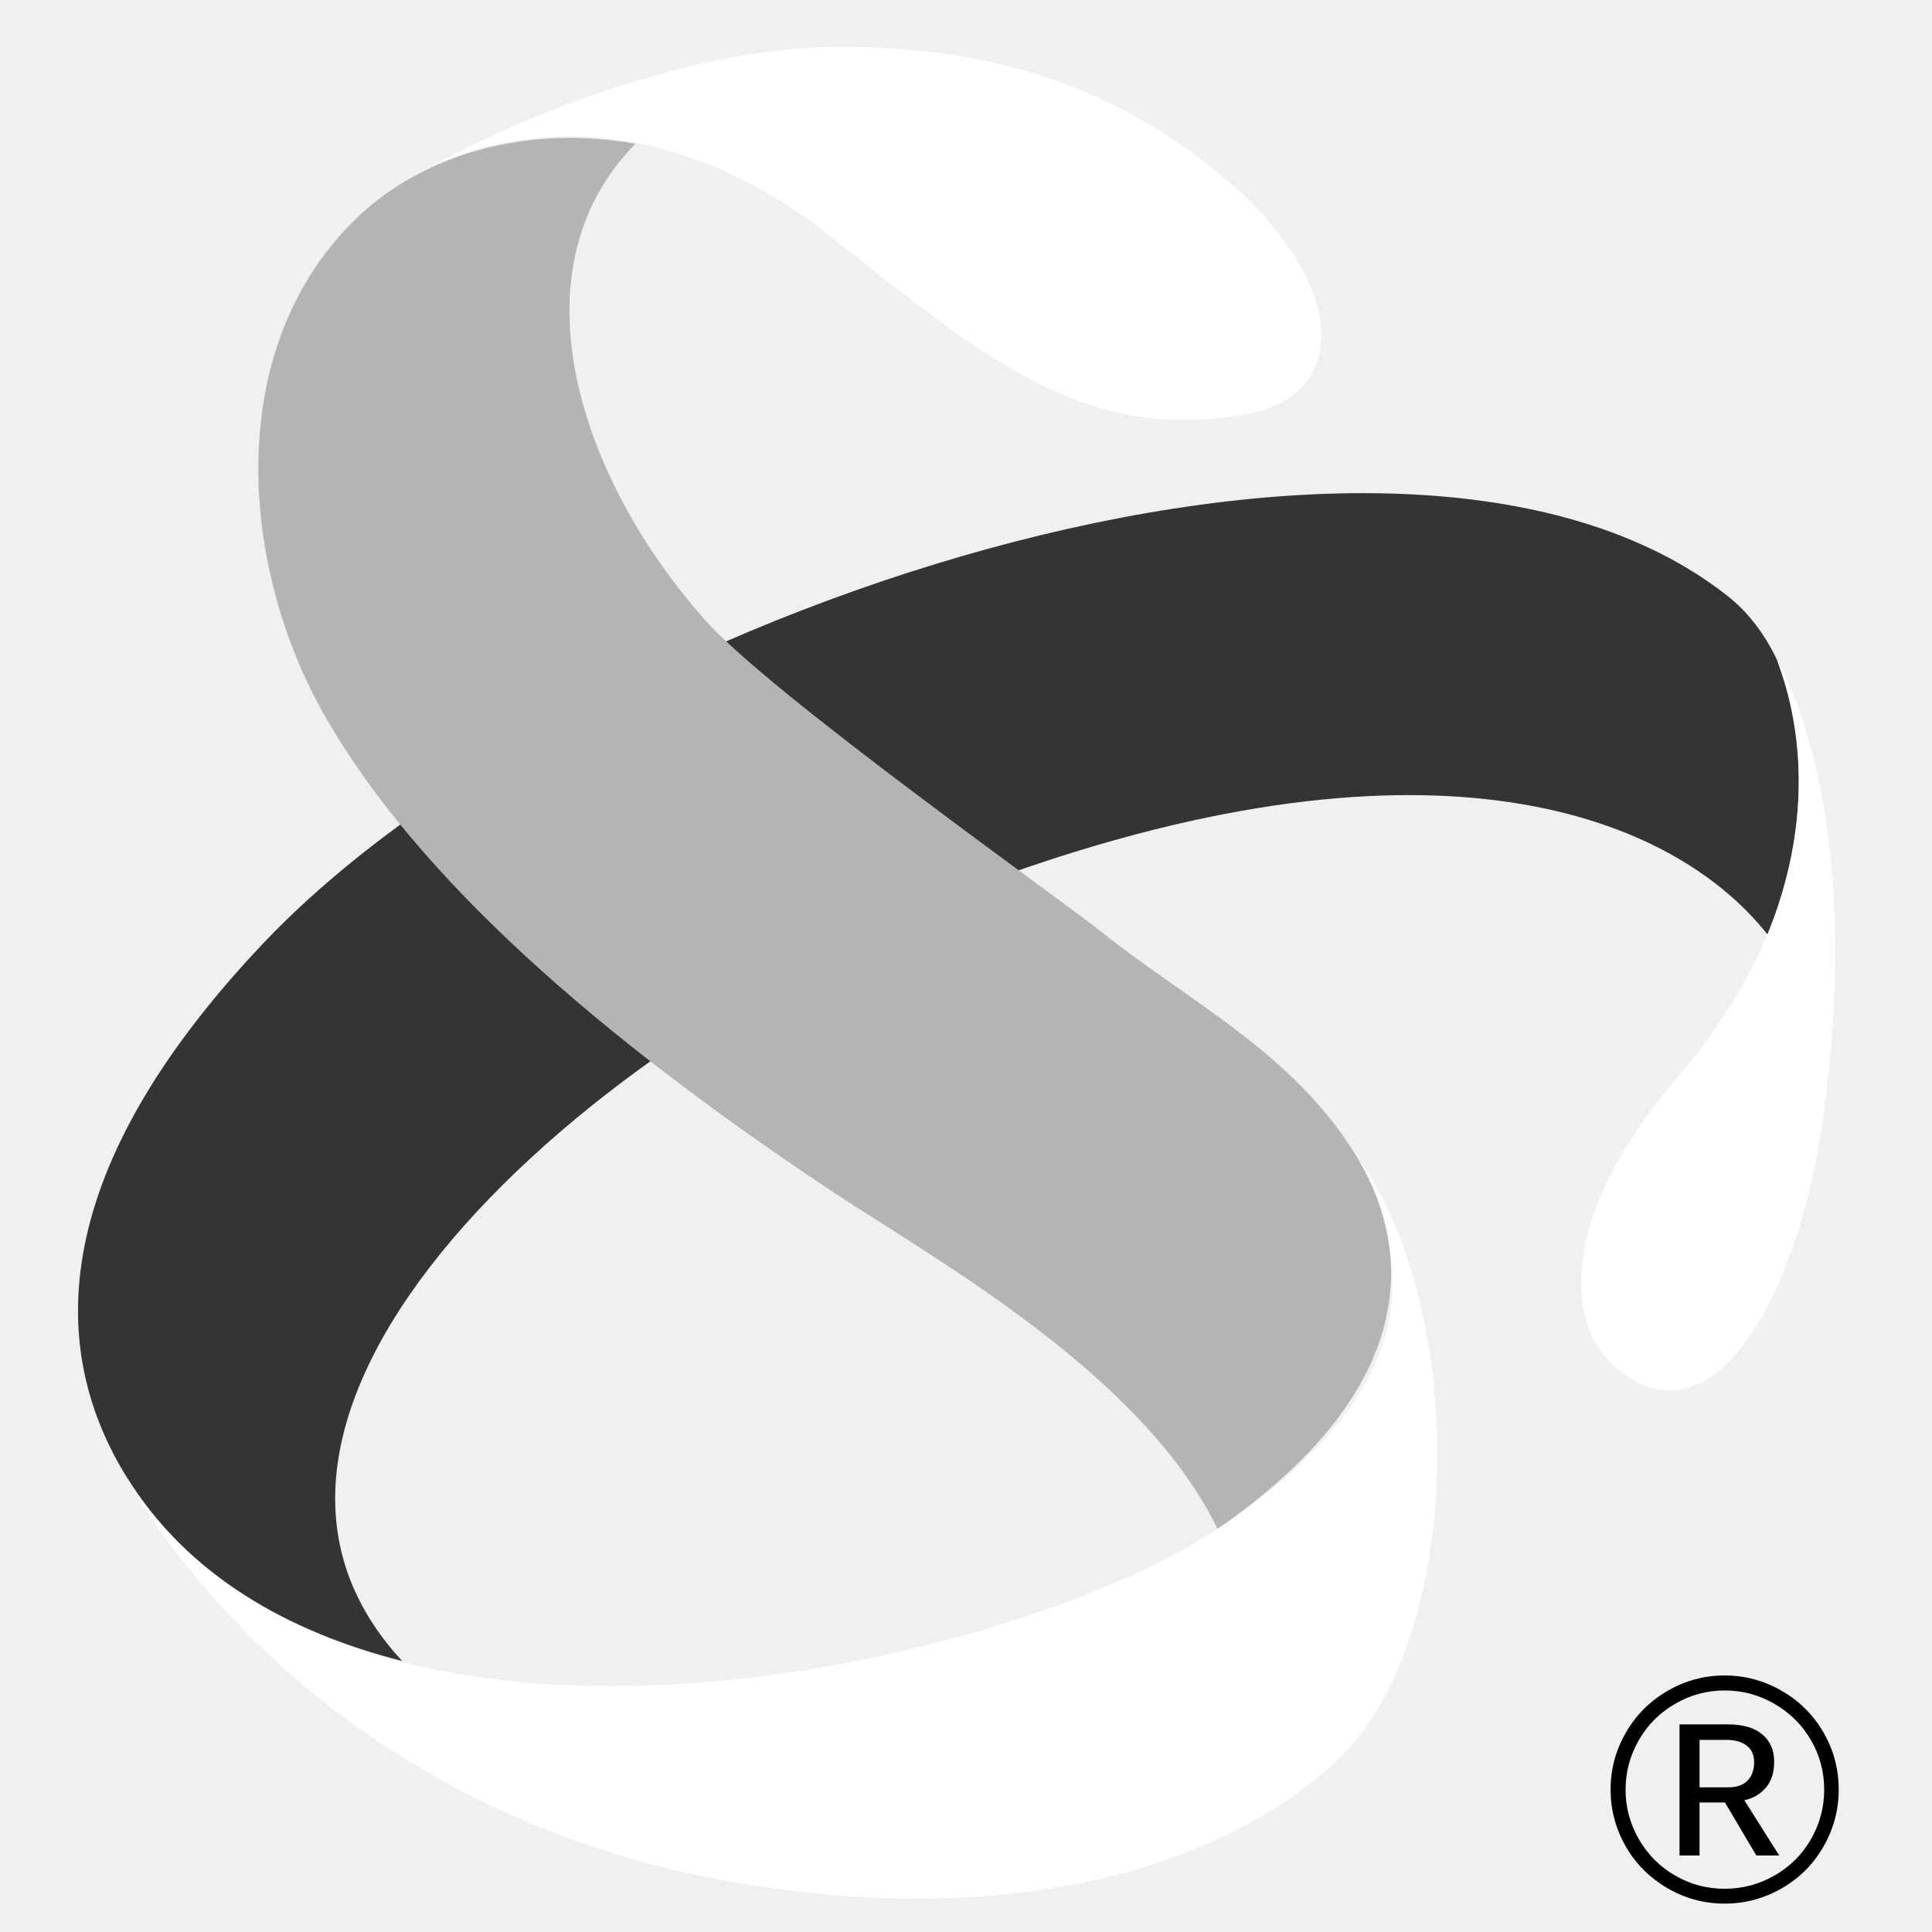
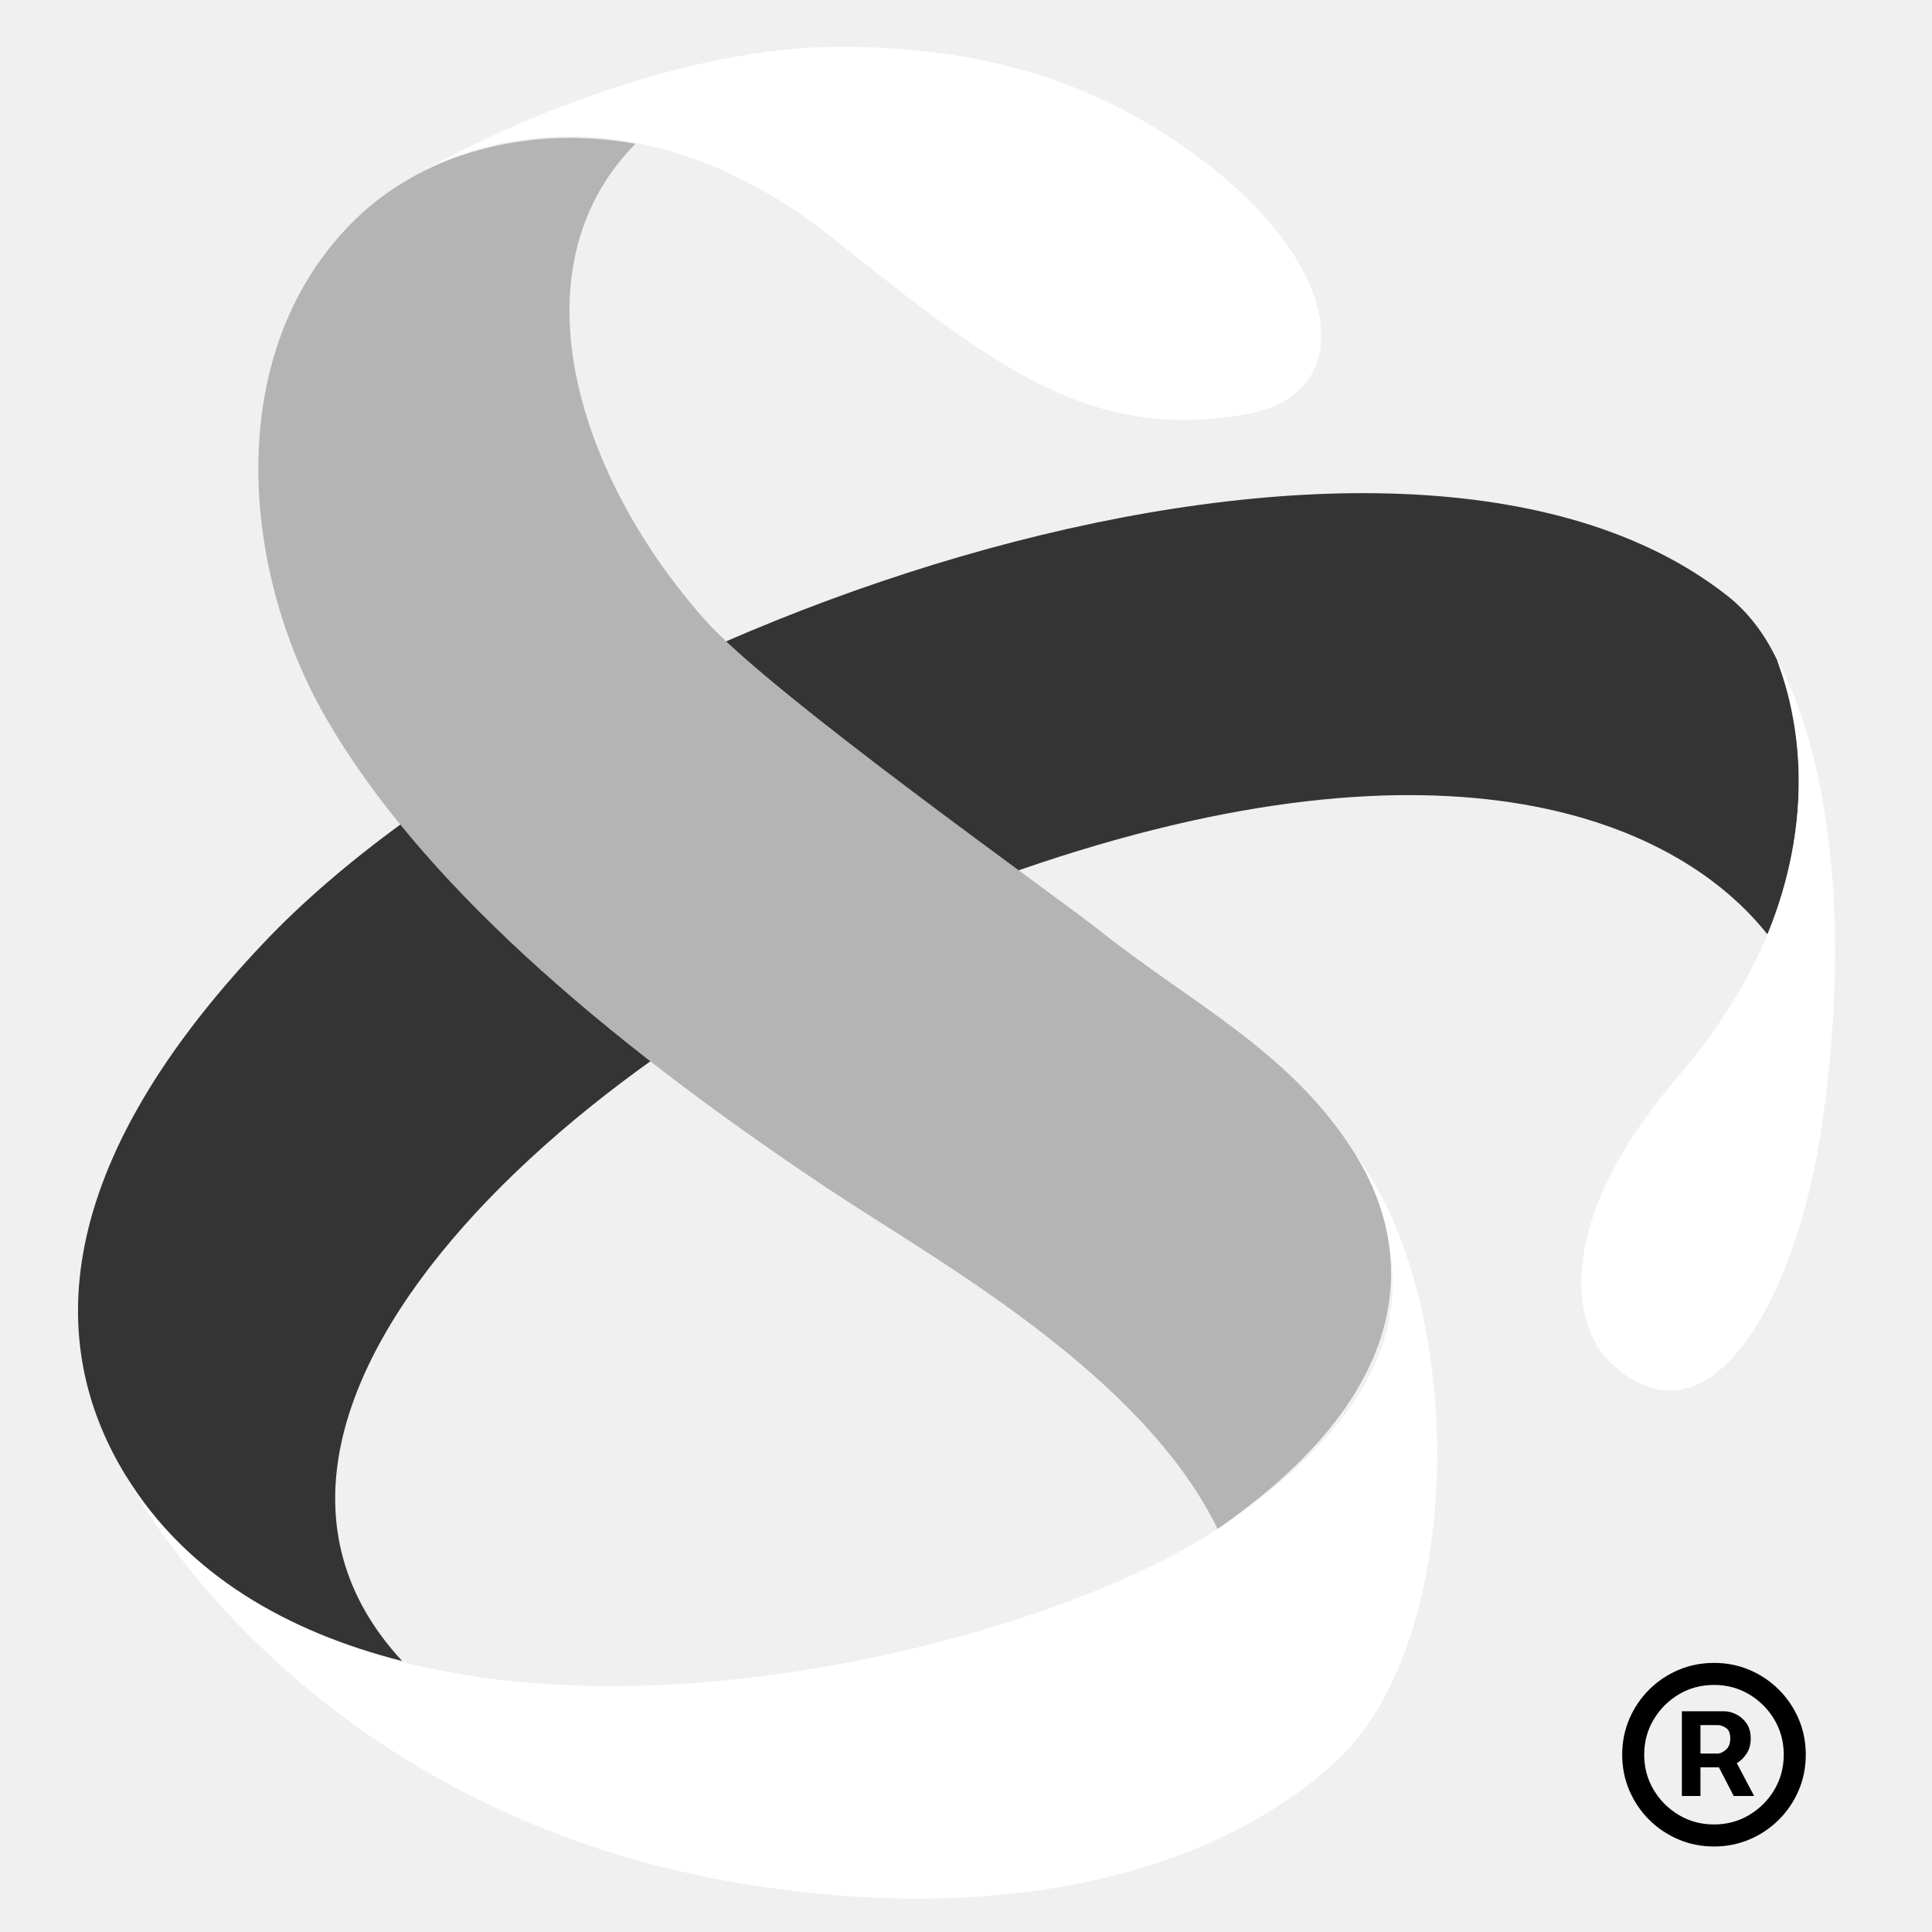
<svg xmlns="http://www.w3.org/2000/svg" id="svg1" version="1.1" viewBox="0 0 781.5 781.5">
  <defs>
    <style>
      /* Outlines follow the embedding page's colour mode */
      svg {
        color-scheme: light dark;
      }

      .st0 {
        fill: light-dark(#000, #fff);
-         font-family: ArialMT, Arial;
-         font-size: 130.7px;
        isolation: isolate;
      }

      .st1 {
        fill: #fff;
      }

      .st1, .st2, .st3 {
        stroke: light-dark(#000, #fff);
        stroke-linejoin: round;
        stroke-width: 1px;
      }

      .st2 {
        fill: #343434;
      }

      .st3 {
        fill: #b4b4b4;
      }
    </style>
  </defs>
  <g id="g1" transform="translate(14.05,14.74) scale(8.35)">
    <path id="path2431" class="st1" d="M 35,89.6 C 12.697,86.223 4.4,69.7 4.4,69.7 15.2,86.6 47.407,78.91 57.3,72.3 69.707,64.01 65.2,57 64,54.2 c 5.4,7.2 5.417,23.518 -1,29.4 -5.583,5.118 -15.303,7.923 -28,6 z" />
    <path id="path2433" class="st2" d="M 83.94,43.502 C 86.84,36.402 84.767,30.971 84.4,30.2 83.765,28.867 82.946,27.845 82,27.1 65.944,14.444 26.095,28.095 11.1,43.9 0.195,55.395 0.885,63.969 4.4,69.7 c 2.987,4.871 7.9,7.6 13.4,9 -11.5,-12.4 9.793,-31.12 29,-38 20.993,-7.52 32.54,-2.998 37.14,2.802 z" />
    <path id="path2435" class="st1" d="m 79.6,50.4 c 9,-10.5 5,-19.5 4.8,-20.2 0,0 4.4,6.9 2.2,22.4 -1.2,8.5 -5.4,16 -10.1,11.8 -2.1,-1.8 -3,-6.9 3.1,-14 z" />
    <path id="path2437" class="st3" d="M 64,54.2 C 60.955,49.235 55.926,46.768 51.7,43.4 49.526,41.667 35.698,31.881 32.5,28.3 26.471,21.55 23,11.4 29.1,5.2 24.7,4.4 20.899,5.398 18.5,6.7 17.399,7.298 16.472,7.969 15.7,8.7 9.068,14.973 9.896,25.703 14.1,33 c 4.496,7.803 13.2,15.4 24.3,22.8 5.1,3.4 15.2,8.9 18.9,16.5 C 69,64.2 65.567,56.754 64,54.2 Z" />
    <path id="path2439" class="st1" d="m 38.7,9.8 c 7.9,6.3 12.402,9.814 20,8.5 5.702,-0.986 4.905,-7.909 -4,-13.6 C 50.305,1.891 45.3,0.5 39,0.5 31.5,0.5 22.8,4.2 18.5,6.7 22.5,4.4 30.3,3.1 38.7,9.8 Z" />
  </g>
-   <text id="text1" class="st0" transform="translate(649.5 769)">
-     <tspan x="0" y="0">®</tspan>
-   </text>
+   <path id="text1" class="st0" transform="translate(649.5 769)" aria-label="®" d="M30.82 -42.51V-76.77H48.18Q50.27 -76.77 52.73 -75.58Q55.19 -74.4 56.93 -71.96Q58.67 -69.53 58.67 -65.81Q58.67 -62.05 56.86 -59.43Q55.05 -56.81 52.47 -55.46Q49.89 -54.12 47.62 -54.12H35.09V-59.69H45.3Q46.83 -59.69 48.62 -61.22Q50.4 -62.75 50.4 -65.81Q50.4 -68.97 48.62 -70.08Q46.83 -71.2 45.49 -71.2H38.34V-42.51ZM51.52 -58.67 60.06 -42.51H51.8L43.44 -58.67ZM43.81 -22.09Q36.11 -22.09 29.38 -24.97Q22.65 -27.85 17.54 -32.95Q12.44 -38.06 9.56 -44.79Q6.68 -51.52 6.68 -59.22Q6.68 -66.93 9.56 -73.66Q12.44 -80.39 17.54 -85.49Q22.65 -90.6 29.38 -93.48Q36.11 -96.35 43.81 -96.35Q51.52 -96.35 58.25 -93.48Q64.98 -90.6 70.08 -85.49Q75.19 -80.39 78.07 -73.66Q80.94 -66.93 80.94 -59.22Q80.94 -51.52 78.07 -44.79Q75.19 -38.06 70.08 -32.95Q64.98 -27.85 58.25 -24.97Q51.52 -22.09 43.81 -22.09ZM43.81 -31Q51.61 -31 58.02 -34.81Q64.42 -38.62 68.23 -45.02Q72.03 -51.43 72.03 -59.22Q72.03 -67.02 68.23 -73.43Q64.42 -79.83 58.02 -83.64Q51.61 -87.44 43.81 -87.44Q36.02 -87.44 29.61 -83.64Q23.21 -79.83 19.4 -73.43Q15.59 -67.02 15.59 -59.22Q15.59 -51.43 19.4 -45.02Q23.21 -38.62 29.61 -34.81Q36.02 -31 43.81 -31Z" />
</svg>
